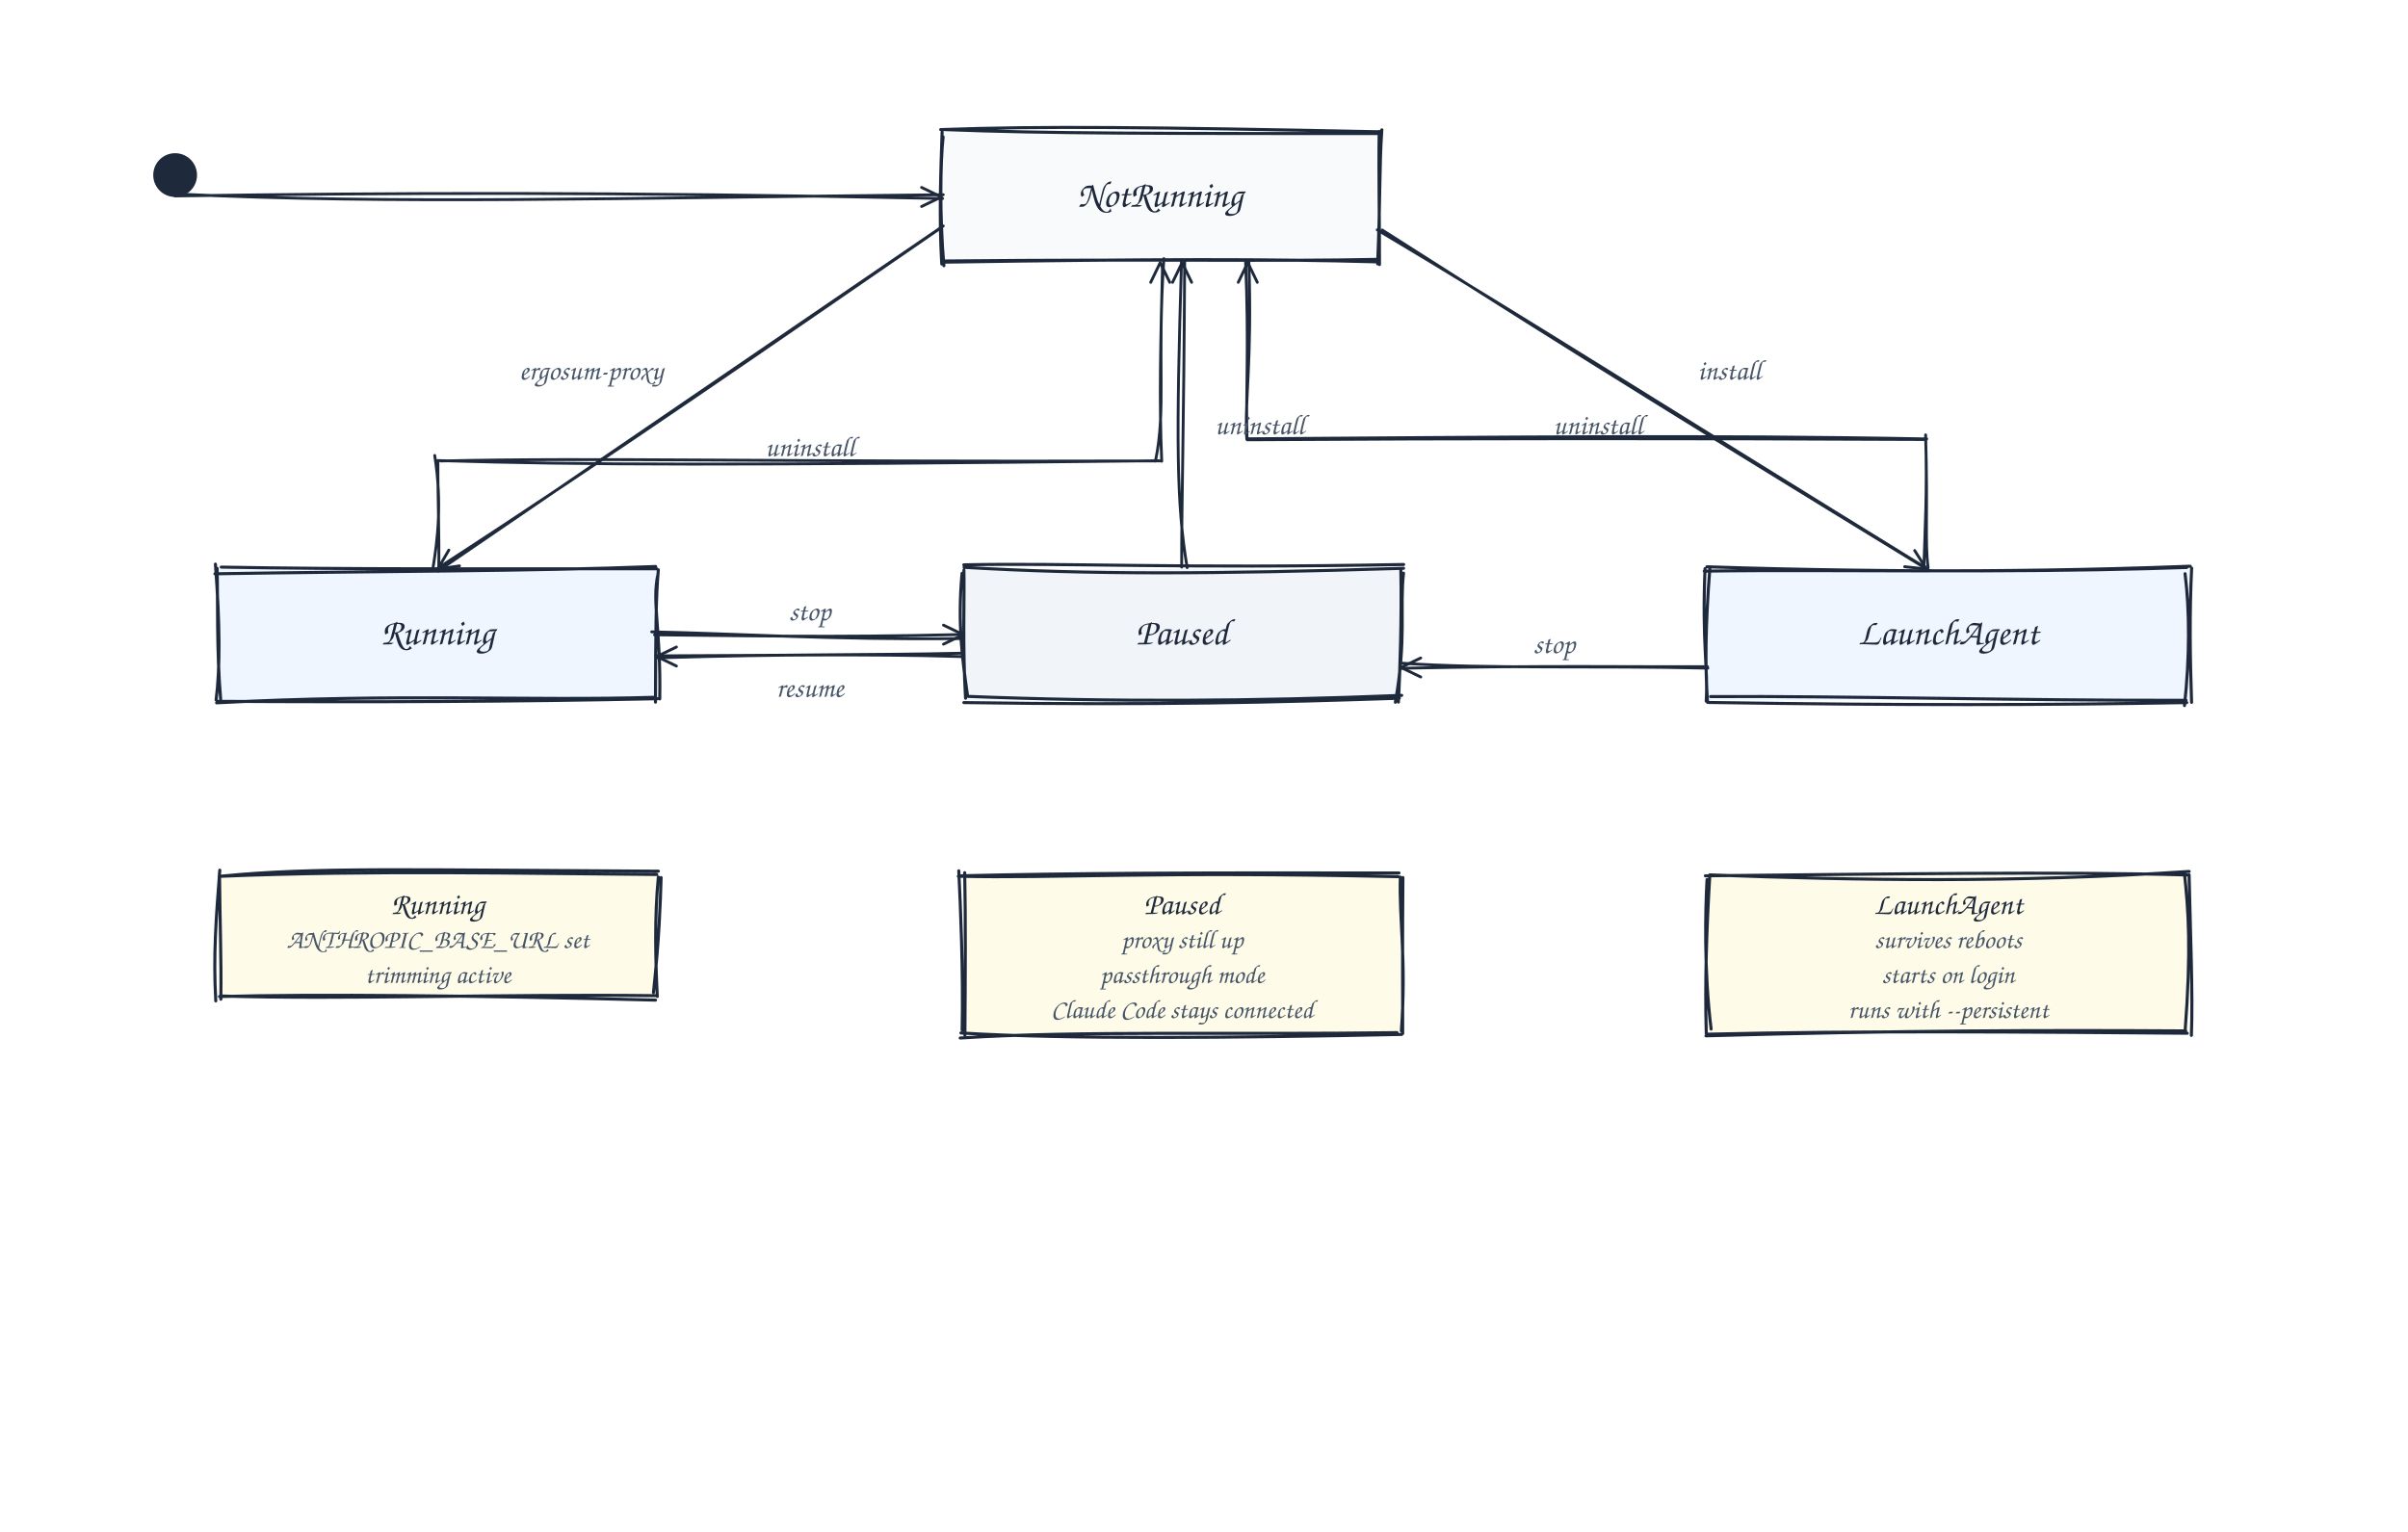
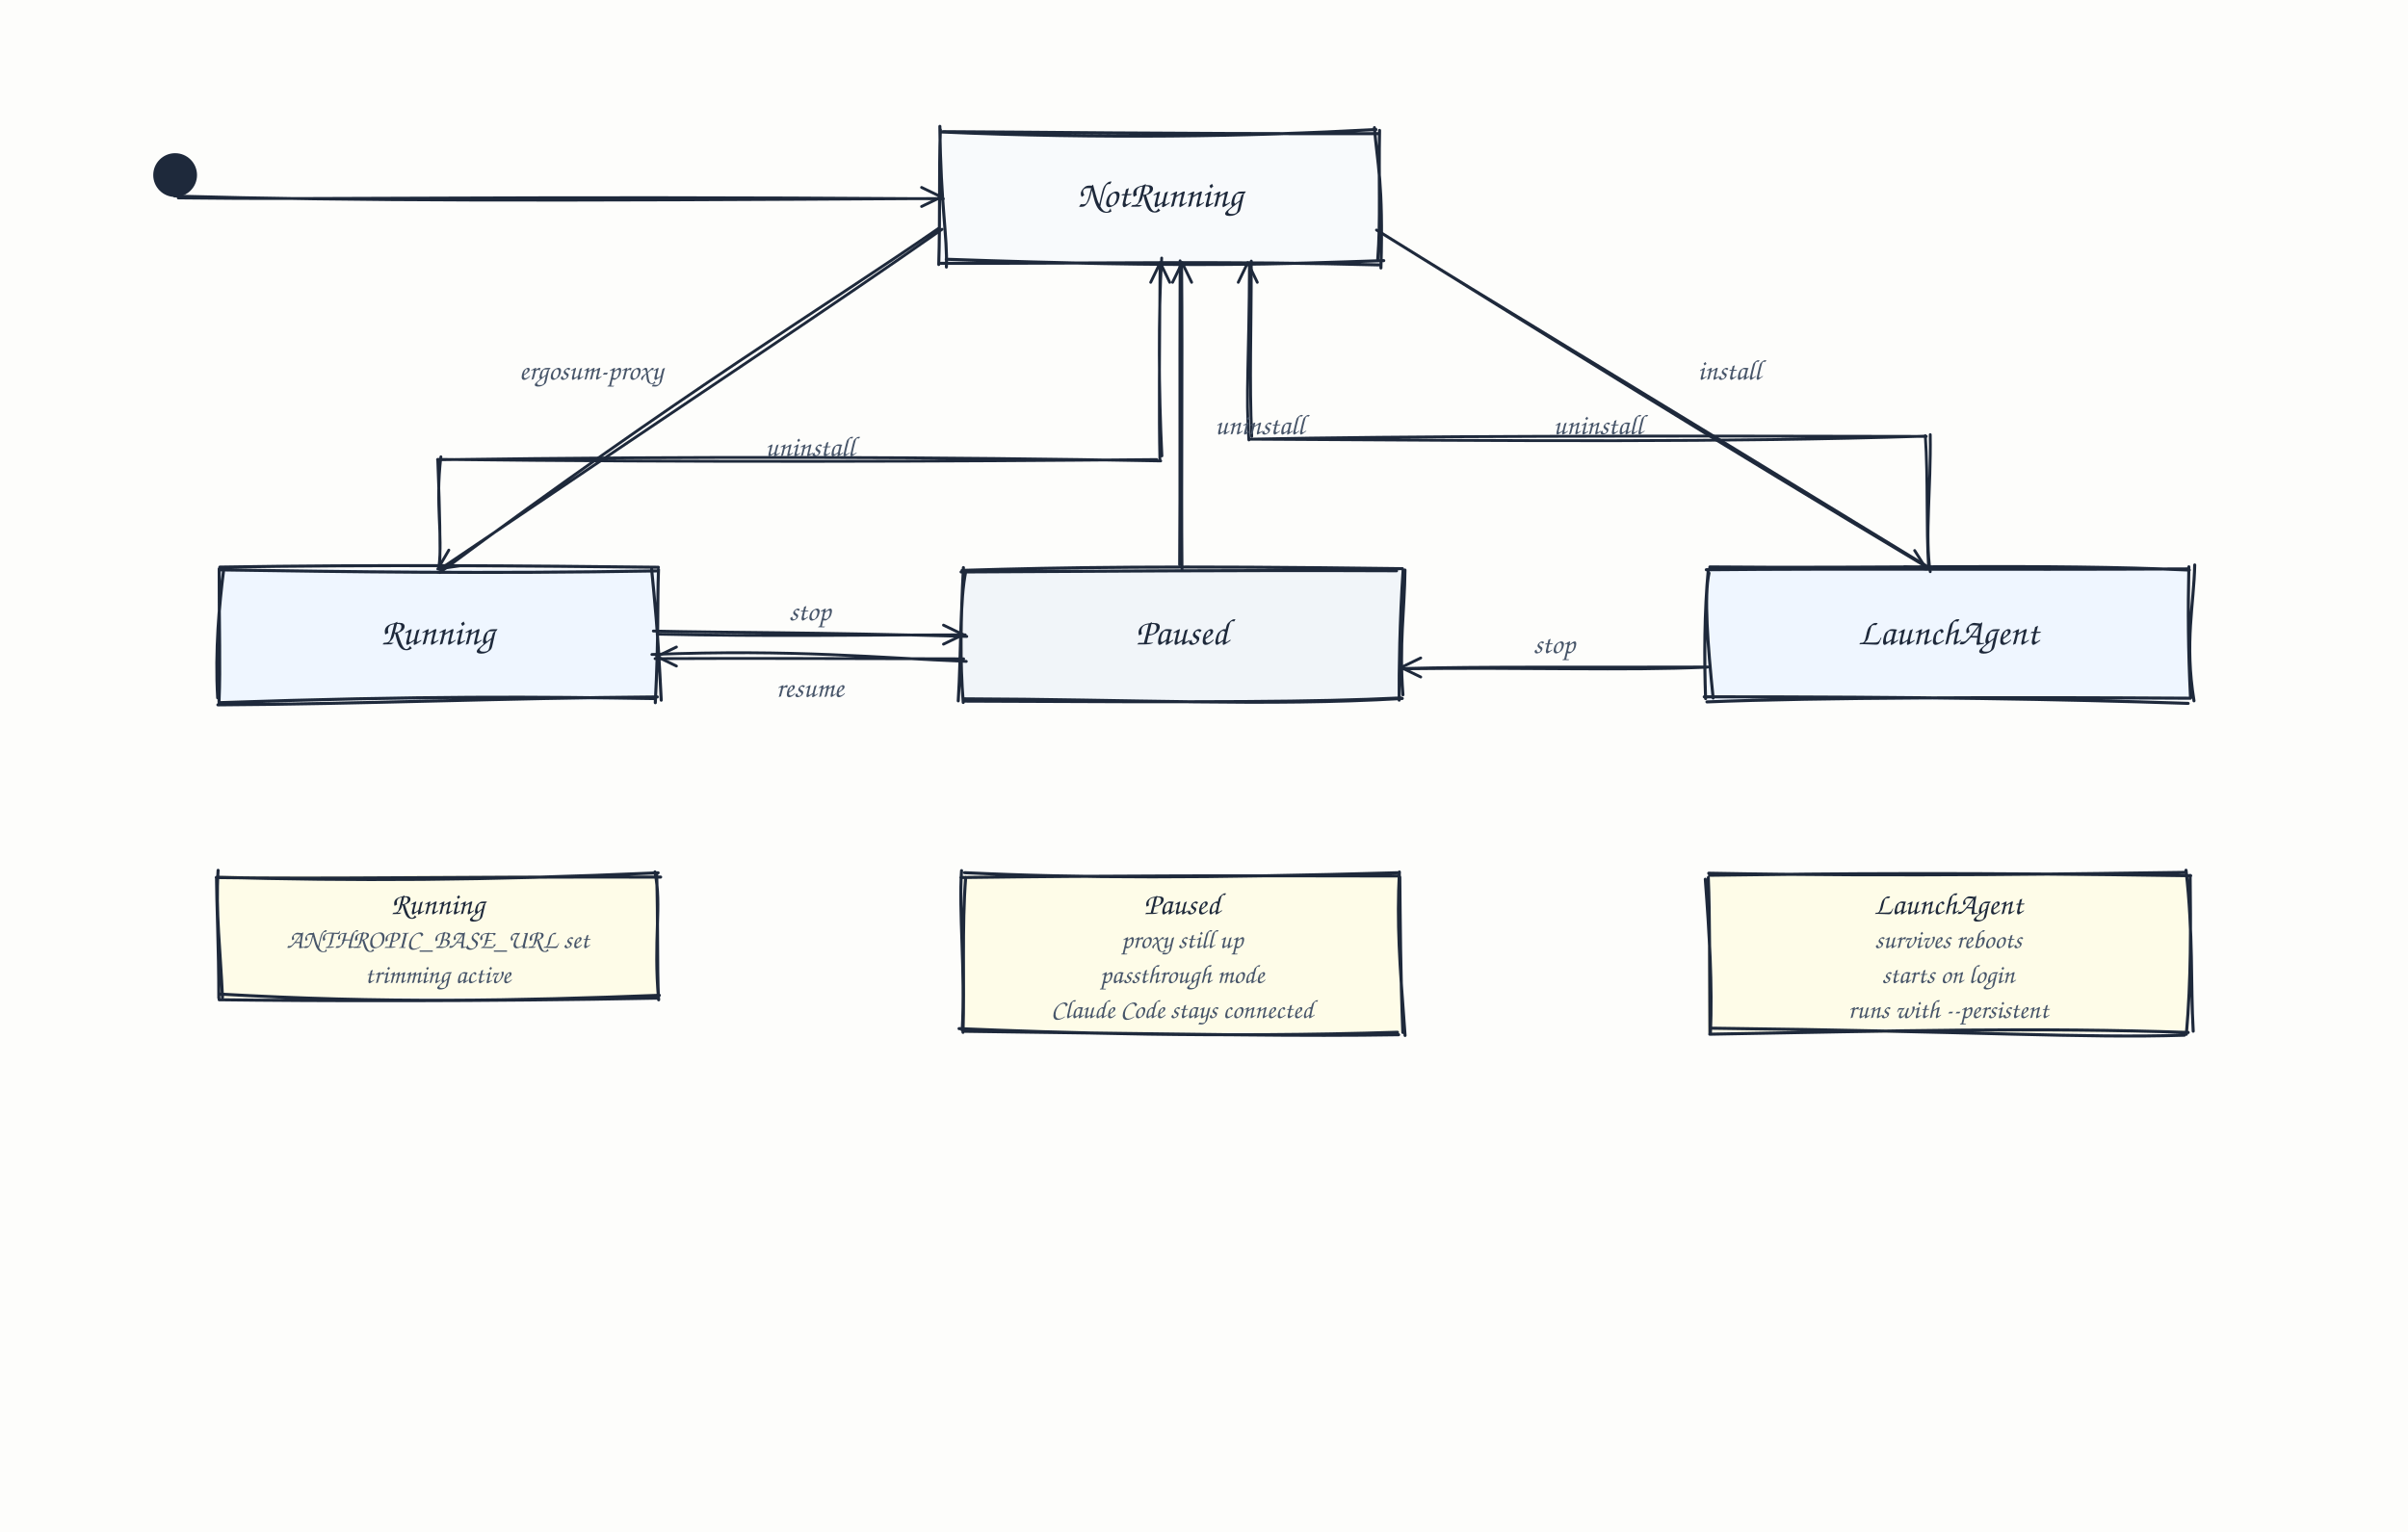
<svg xmlns="http://www.w3.org/2000/svg" viewBox="0 0 1100 700" font-family="'Caveat', 'Kalam', 'Comic Sans MS', cursive">
+   <rect width="1100" height="700" fill="#fdfdfb" />
  <circle cx="80" cy="80" r="10" fill="#1e293b" />
  <path d="M430,60 L630,60 L630,120 L430,120 Z" fill="#f8fafc" />
-   <path d="M429.728,59.221 C476.568,57.54 523.759,58.052 630.728,60.235 M431.06,59.205 C479.338,61.093 530.626,60.989 631.153,61.032 M630.019,60.06 C629.704,79.399 630.23,101.929 630.155,120.892 M631.227,59.314 C630.049,76.447 630.609,90.187 629.317,120.568 M629.496,118.514 C581.707,119.517 531.547,118.312 431.505,119.259 M629.881,119.676 C579.973,118.285 528.754,118.299 430.874,119.796 M431.188,121.425 C429.179,98.893 429.578,73.678 430.828,62.564 M430.199,120.647 C428.864,98.564 429.846,76.136 430.372,60.338" stroke="#1e293b" stroke-width="1.4" fill="none" stroke-linecap="round" stroke-linejoin="round" />
+   <path d="M429.828,60.29 C502.959,63.479 570.147,62.394 628.56,59.197 M430.745,60.163 C476.478,60.353 523.668,61.173 629.711,61.075 M627.86,58.334 C629.13,74.469 631.962,83.362 630.818,122.443 M630.195,59.588 C629.717,82.08 630.799,100.453 629.352,118.762 M632.114,119.083 C585.548,120.638 544.794,122.41 432.257,118.459 M630.286,121.054 C565.525,119.249 502.008,120.382 429.907,120.335 M432.32,122.031 C432.861,108.22 429.71,93.861 429.342,57.745 M428.835,120.856 C429.487,100.06 428.908,79.467 429.562,59.224" stroke="#1e293b" stroke-width="1.4" fill="none" stroke-linecap="round" stroke-linejoin="round" />
  <text x="530" y="90" font-size="17" fill="#1e293b" text-anchor="middle" dominant-baseline="middle">NotRunning</text>
  <path d="M100,260 L300,260 L300,320 L100,320 Z" fill="#eff6ff" />
-   <path d="M98.177,262.194 C169.576,261.007 244.609,261.037 299.523,258.86 M101.063,259.138 C159.353,260.198 220.7,259.866 299.989,259.903 M300.619,262.123 C297.659,275.377 301.985,287.209 301.374,319.367 M300.736,260.376 C299.598,273.172 299.553,288.052 299.426,320.839 M298.829,318.627 C241.792,320.358 182.33,316.758 98.961,321.153 M300.417,319.27 C234.595,320.644 170.541,320.89 99.546,320.47 M98.719,319.822 C100.593,305.322 100.484,285.083 98.402,257.777 M100.788,319.437 C98.93,297.716 99.56,274.286 99.185,259.734" stroke="#1e293b" stroke-width="1.4" fill="none" stroke-linecap="round" stroke-linejoin="round" />
+   <path d="M100.459,260.399 C160.639,261.27 219.838,262.244 300.308,260.868 M100.443,259.139 C171.652,257.967 242.633,258.548 300.747,259.211 M297.68,260.173 C299.055,274.809 300.345,285.045 302.058,319.943 M300.808,260.281 C300.207,276.376 300.94,290.596 299.351,321.098 M300.253,318.456 C230.532,318.934 164.827,321.735 99.537,322.077 M299.32,319.208 C246.843,318.372 192.852,317.893 100.073,321.083 M99.441,318.874 C98.204,297.132 100.221,275.763 102.108,260.882 M100.048,320.576 C100.753,304.066 100.049,288.827 100.131,259.915" stroke="#1e293b" stroke-width="1.4" fill="none" stroke-linecap="round" stroke-linejoin="round" />
  <text x="200" y="290" font-size="17" fill="#1e293b" text-anchor="middle" dominant-baseline="middle">Running</text>
  <path d="M780,260 L1000,260 L1000,320 L780,320 Z" fill="#eff6ff" />
-   <path d="M778.516,260.989 C842.612,260.018 904.18,262.378 1000.51,258.729 M779.734,258.986 C867.739,261.91 953.721,260.942 998.93,259.301 M998.16,262.151 C1000.258,278.703 1000.332,300.453 997.892,322.407 M1001.164,259.598 C1000.162,280.003 1000.452,300.498 1001.134,320.936 M998.608,319.998 C923.388,320.164 842.758,317.952 781.414,318.295 M998.937,321.043 C934.53,322.204 870.415,322.346 780.613,320.986 M779.421,320.382 C780.367,305.583 777.433,293.948 778.879,259.845 M780.021,320.95 C778.923,304.365 778.979,286.5 781.112,259.272" stroke="#1e293b" stroke-width="1.4" fill="none" stroke-linecap="round" stroke-linejoin="round" />
+   <path d="M781.095,259.058 C859.051,259.841 934.02,257.493 1000.102,260.486 M779.457,260.341 C844.502,259.734 908.307,260.404 999.64,259.958 M1002.567,258.153 C1002.229,276.131 997.837,293.405 1002.238,320.236 M999.9,258.994 C999.457,279.446 999.578,296.796 1000.658,318.873 M999.563,321.405 C939.694,319.433 880.111,318.411 778.512,318.406 M1000.607,319.048 C916.514,318.552 831.153,318.641 779.755,320.731 M782.581,318.957 C780.057,294.439 778.404,272.348 780.677,261.885 M779.138,319.222 C778.488,301.251 778.558,279.221 780.385,260.167" stroke="#1e293b" stroke-width="1.4" fill="none" stroke-linecap="round" stroke-linejoin="round" />
  <text x="890" y="290" font-size="17" fill="#1e293b" text-anchor="middle" dominant-baseline="middle">LaunchAgent</text>
  <path d="M440,260 L640,260 L640,320 L440,320 Z" fill="#f1f5f9" />
-   <path d="M440.278,258.094 C489.221,257.117 535.764,259.895 641.21,257.947 M440.398,259.237 C496.814,262.608 553.019,262.41 641.155,259.682 M641.138,261.886 C639.36,277.993 642.577,291.504 637.419,320.896 M639.915,259.846 C640.359,282.91 639.52,306.383 638.82,320.805 M640.308,317.746 C572.412,320.472 508.077,320.821 442.2,318.209 M639.212,319.043 C583.572,320.885 529.256,322.358 440.294,321.04 M441.92,317.406 C439.582,300.971 437.382,284.989 439.465,261.991 M441.084,319.032 C439.662,295.743 440.618,273.419 440.323,260.504" stroke="#1e293b" stroke-width="1.4" fill="none" stroke-linecap="round" stroke-linejoin="round" />
+   <path d="M439.032,261.354 C499.221,261.081 560.959,260.483 637.961,260.805 M439.497,260.638 C486.691,259.228 533.378,258.439 640.651,259.859 M641.808,260.47 C641.607,279.084 639.074,294.378 640.871,317.48 M640.959,260.439 C639.415,283.454 639.061,306.908 639.157,319.931 M640.567,319.165 C578.387,322.816 515.855,319.55 440.416,319.327 M640.064,318.92 C598.757,320.871 557.323,320.912 440.259,320.363 M437.736,320.256 C439.2,297.397 438.322,274.184 441.269,260.656 M440.013,320.999 C438.498,302.402 438.882,283.16 440.097,259.364" stroke="#1e293b" stroke-width="1.4" fill="none" stroke-linecap="round" stroke-linejoin="round" />
  <text x="540" y="290" font-size="17" fill="#1e293b" text-anchor="middle" dominant-baseline="middle">Paused</text>
  <path d="M100,400 L300,400 L300,456 L100,456 Z" fill="#fefce8" />
-   <path d="M101.368,400.334 C143.735,396.18 185.245,397.527 300.757,398.089 M100.109,400.439 C170.192,397.563 240.394,399.195 299.989,399.593 M302.004,401.002 C301.65,412.959 301.108,429.257 298.502,453.544 M300.743,400.772 C298.909,419.122 299.482,439.808 300.256,455.32 M299.263,454.965 C228.813,454.133 156.951,456.843 100.8,455.108 M299.435,456.997 C220.51,454.912 142.78,454.145 100.295,455.369 M98.568,457.355 C97.395,436.547 98.708,419.563 100.404,397.618 M100.89,456.595 C101.156,438.304 100.434,420.7 100.265,398.722" stroke="#1e293b" stroke-width="1.4" fill="none" stroke-linecap="round" stroke-linejoin="round" />
+   <path d="M98.793,400.988 C150.944,401.752 200.784,400.588 301.788,400.778 M98.984,400.838 C161.051,402.566 220.806,402.385 300.648,398.834 M299.187,398.411 C302.369,413.552 298.438,429.74 300.878,456.863 M299.98,399.715 C300.66,420.258 300.095,441.18 300.802,456.572 M301.197,454.797 C236.716,457.29 175.117,458.563 100.036,454.219 M300.132,456.09 C221.825,457.619 142.167,457.376 100.126,456.826 M101.625,455.689 C100.721,434.851 98.407,416.221 99.63,397.693 M99.96,456.044 C99.99,434.155 98.925,411.16 98.916,401.196" stroke="#1e293b" stroke-width="1.4" fill="none" stroke-linecap="round" stroke-linejoin="round" />
  <text x="200" y="414" font-size="14" fill="#1e293b" text-anchor="middle" dominant-baseline="middle">Running</text>
  <text x="200" y="430" font-size="12" fill="#475569" text-anchor="middle" dominant-baseline="middle">ANTHROPIC_BASE_URL set</text>
  <text x="200" y="446" font-size="12" fill="#475569" text-anchor="middle" dominant-baseline="middle">trimming active</text>
  <path d="M440,400 L640,400 L640,472 L440,472 Z" fill="#fefce8" />
-   <path d="M437.775,400.399 C481.576,401.457 526.265,398.1 638.703,400.592 M439.17,400.186 C489.407,398.984 540.407,398.744 639.072,398.906 M639.681,400.775 C639.115,420.584 642.497,438.158 640.166,471.096 M640.866,400.983 C640.626,427.64 640.751,452.908 640.762,472.272 M638.169,471.857 C565.315,472.879 492.005,470.865 438.634,474.317 M640.269,472.676 C564.162,474.279 487.051,474.955 438.962,472.013 M439.518,470.694 C440.083,443.991 438.756,414.139 437.984,397.93 M440.769,473.007 C440.987,445.893 441.131,420.181 440.682,398.762" stroke="#1e293b" stroke-width="1.4" fill="none" stroke-linecap="round" stroke-linejoin="round" />
+   <path d="M440.629,398.769 C493.159,401.309 550.682,401.289 639.061,398.78 M438.936,400.975 C506.244,400.083 573.141,400.141 639.268,400.27 M639.257,398.452 C638.087,422.146 639.323,439.579 641.849,473.149 M639.445,400.793 C639.633,421.237 639.768,445.162 640.829,471.788 M638.38,471.681 C557.78,474.297 481.726,471.887 438.107,470.025 M638.907,472.814 C594.739,473.533 551.499,472.739 440.907,471.236 M439.567,470.808 C441.035,443.412 437.936,416.426 439.251,397.83 M439.915,471.72 C440.619,449.212 439.33,423.848 441.139,400.87" stroke="#1e293b" stroke-width="1.4" fill="none" stroke-linecap="round" stroke-linejoin="round" />
  <text x="540" y="414" font-size="14" fill="#1e293b" text-anchor="middle" dominant-baseline="middle">Paused</text>
  <text x="540" y="430" font-size="12" fill="#475569" text-anchor="middle" dominant-baseline="middle">proxy still up</text>
  <text x="540" y="446" font-size="12" fill="#475569" text-anchor="middle" dominant-baseline="middle">passthrough mode</text>
  <text x="540" y="462" font-size="12" fill="#475569" text-anchor="middle" dominant-baseline="middle">Claude Code stays connected</text>
  <path d="M780,400 L1000,400 L1000,472 L780,472 Z" fill="#fefce8" />
-   <path d="M781.04,399.771 C849.507,402.349 920.452,403.454 1000.025,398.208 M779.037,400.197 C861.551,399.397 942.526,398.16 999.186,399.816 M997.819,398.537 C999.753,416.502 1001.014,433.667 998.146,471.726 M999.997,399.734 C1000.611,427.394 1001.785,454.827 1001.049,473.116 M998.468,471.066 C932.936,470.692 868.437,470.823 779.307,473.314 M999.147,472.134 C925.83,471.559 849.357,470.896 780.105,472.567 M781.654,470.214 C778.338,443.362 779.037,415.831 779.784,401.899 M779.441,472.194 C778.796,448.674 779.547,425.225 781.018,400.631" stroke="#1e293b" stroke-width="1.4" fill="none" stroke-linecap="round" stroke-linejoin="round" />
+   <path d="M780.566,399.018 C869.043,400.65 956.465,399.17 998.152,398.633 M780.941,399.945 C839.036,399.149 898.493,398.653 1000.737,400.157 M998.594,397.648 C1001.936,426.166 1000.637,450.176 1001.886,471.204 M1000.472,400.001 C1000.736,423.057 1000.977,447.655 998.75,472.613 M997.847,473.029 C951.391,474.51 904.065,471.238 781.826,469.836 M999.591,471.786 C932.23,469.397 864.397,471.06 781.032,472.571 M781.344,472.299 C782.247,450.276 780.88,426.531 779.004,401.762 M781.124,472.547 C780.951,443.672 781.068,416.999 780.36,401.009" stroke="#1e293b" stroke-width="1.4" fill="none" stroke-linecap="round" stroke-linejoin="round" />
  <text x="890" y="414" font-size="14" fill="#1e293b" text-anchor="middle" dominant-baseline="middle">LaunchAgent</text>
  <text x="890" y="430" font-size="12" fill="#475569" text-anchor="middle" dominant-baseline="middle">survives reboots</text>
  <text x="890" y="446" font-size="12" fill="#475569" text-anchor="middle" dominant-baseline="middle">starts on login</text>
  <text x="890" y="462" font-size="12" fill="#475569" text-anchor="middle" dominant-baseline="middle">runs with --persistent</text>
-   <path d="M80.141,88.621 C179.511,93.471 280.22,90.467 430.9,88.974 M79.911,89.541 C179.125,88.088 277.134,87.569 430.596,90.712" stroke="#1e293b" stroke-width="1.3" fill="none" stroke-linecap="round" />
+   <path d="M81.434,90.451 C153.537,91.372 228.723,89.472 430.924,90.835 M79.735,89.571 C163.028,91.864 245.61,91.847 429.836,90.709" stroke="#1e293b" stroke-width="1.3" fill="none" stroke-linecap="round" />
  <path d="M430,90 L420.996,94.35 M430,90 L420.996,85.65" stroke="#1e293b" stroke-width="1.3" fill="none" stroke-linecap="round" />
-   <path d="M430.902,103.237 C343.733,162.893 256.228,222.49 200.065,260.937 M429.382,104.397 C355.139,155.434 282.53,206.115 199.66,259.861" stroke="#1e293b" stroke-width="1.3" fill="none" stroke-linecap="round" />
+   <path d="M428.82,104.301 C374.321,141.855 314.569,177.422 200.908,261.627 M430.366,104.767 C379.13,140.586 326.336,175.333 200.789,260.205" stroke="#1e293b" stroke-width="1.3" fill="none" stroke-linecap="round" />
  <path d="M200,260 L205.036,251.361 M200,260 L209.898,258.575" stroke="#1e293b" stroke-width="1.3" fill="none" stroke-linecap="round" />
  <text x="270" y="170" font-size="13" fill="#475569" text-anchor="middle" dominant-baseline="middle">ergosum-proxy</text>
-   <path d="M631.405,105.102 C686.854,140.477 740.734,174.829 881.132,260.629 M629.14,105.026 C693.103,143.073 756.367,183.53 880.703,260.118" stroke="#1e293b" stroke-width="1.3" fill="none" stroke-linecap="round" />
+   <path d="M628.805,105.106 C708.14,154.428 785.384,202.566 881.44,259.883 M629.342,105.371 C681.945,138.217 736.092,170.605 880.843,259.114" stroke="#1e293b" stroke-width="1.3" fill="none" stroke-linecap="round" />
  <path d="M880,260 L870.055,258.952 M880,260 L874.639,251.558" stroke="#1e293b" stroke-width="1.3" fill="none" stroke-linecap="round" />
  <text x="790" y="170" font-size="13" fill="#475569" text-anchor="middle" dominant-baseline="middle">install</text>
-   <path d="M297.696,288.718 C337.241,289.509 379.059,292.425 438.823,291.794 M299.006,290.078 C339.901,290.452 379.396,291.403 439.12,289.938" stroke="#1e293b" stroke-width="1.3" fill="none" stroke-linecap="round" />
+   <path d="M298.441,288.346 C333.229,289.151 370.24,288.797 441.647,290.828 M300.359,289.768 C350.049,290.95 398.371,290.066 440.927,290.074" stroke="#1e293b" stroke-width="1.3" fill="none" stroke-linecap="round" />
  <path d="M440,290 L430.996,294.35 M440,290 L430.996,285.65" stroke="#1e293b" stroke-width="1.3" fill="none" stroke-linecap="round" />
  <text x="370" y="280" font-size="13" fill="#475569" text-anchor="middle" dominant-baseline="middle">stop</text>
-   <path d="M780.143,305.317 C729.88,304.072 679.466,305.788 640.483,303.039 M780.009,304.647 C744.956,304.774 707.692,304.023 640.168,305.352" stroke="#1e293b" stroke-width="1.3" fill="none" stroke-linecap="round" />
+   <path d="M779.808,304.876 C741.32,306.6 699.37,304.861 640.752,305.615 M780.387,304.782 C727.772,304.994 675.196,304.49 640.97,305.468" stroke="#1e293b" stroke-width="1.3" fill="none" stroke-linecap="round" />
  <path d="M640,305 L649.004,300.65 M640,305 L649.004,309.35" stroke="#1e293b" stroke-width="1.3" fill="none" stroke-linecap="round" />
  <text x="710" y="295" font-size="13" fill="#475569" text-anchor="middle" dominant-baseline="middle">stop</text>
-   <path d="M438.761,298.482 C400.678,299.41 360.423,298.74 300.353,300.608 M439.017,300.018 C396.475,298.669 350.832,299.571 299.602,299.682" stroke="#1e293b" stroke-width="1.3" fill="none" stroke-linecap="round" />
+   <path d="M441.419,302.22 C401.717,300.668 362.959,296.538 297.785,299.059 M440.208,301.046 C390.788,300.98 341.923,300.73 299.237,300.965" stroke="#1e293b" stroke-width="1.3" fill="none" stroke-linecap="round" />
  <path d="M300,300 L309.004,295.65 M300,300 L309.004,304.35" stroke="#1e293b" stroke-width="1.3" fill="none" stroke-linecap="round" />
  <text x="370" y="315" font-size="13" fill="#475569" text-anchor="middle" dominant-baseline="middle">resume</text>
-   <path d="M197.788,259.602 C199.796,247.186 202.075,230.15 198.58,208.121 M200.412,260.298 C200.749,244.158 199.932,228.509 200.048,210.725" stroke="#1e293b" stroke-width="1.3" fill="none" stroke-linecap="round" />
-   <path d="M201.446,210.641 C272.621,208.972 346.974,211.168 530.138,210.62 M199.771,210.447 C266.48,212.49 333.233,212.703 529.293,210.539" stroke="#1e293b" stroke-width="1.3" fill="none" stroke-linecap="round" />
-   <path d="M527.828,210.644 C532.806,186.983 528.466,166.384 531.668,118.19 M530.69,210.749 C529.462,183.25 530.228,155.109 531.073,121.006" stroke="#1e293b" stroke-width="1.3" fill="none" stroke-linecap="round" />
+   <path d="M200.477,259.38 C202.361,243.512 198.764,231.654 201.408,208.734 M200.934,259.234 C201.095,248.115 201.017,235.875 199.983,210.582" stroke="#1e293b" stroke-width="1.3" fill="none" stroke-linecap="round" />
+   <path d="M199.916,209.913 C317.016,211.326 434.093,210.867 528.409,209.99 M199.876,210.084 C317.389,208.399 434.487,208.77 530.223,210.624" stroke="#1e293b" stroke-width="1.3" fill="none" stroke-linecap="round" />
+   <path d="M530.773,208.317 C529.31,178.001 529.113,144.837 530.669,117.904 M529.853,210.526 C529.376,188.508 529.677,165.904 529.921,120.573" stroke="#1e293b" stroke-width="1.3" fill="none" stroke-linecap="round" />
  <path d="M530,120 L534.35,129.004 M530,120 L525.65,129.004" stroke="#1e293b" stroke-width="1.3" fill="none" stroke-linecap="round" />
  <text x="370" y="205" font-size="13" fill="#475569" text-anchor="middle" dominant-baseline="middle">uninstall</text>
-   <path d="M878.81,260.206 C879.287,243.697 880.472,224.216 879.642,198.711 M880.788,259.441 C879.234,247.646 880.716,234.468 879.642,198.963" stroke="#1e293b" stroke-width="1.3" fill="none" stroke-linecap="round" />
-   <path d="M879.189,200.842 C774.758,200.348 669.686,200.32 569.765,200.977 M880.144,200.554 C782.025,198.651 686.188,199.724 569.714,200.483" stroke="#1e293b" stroke-width="1.3" fill="none" stroke-linecap="round" />
-   <path d="M569.543,200.595 C568.426,183.158 572.077,166.034 570.478,119.054 M569.649,199.807 C569.006,179.833 570.656,158.463 568.986,119.248" stroke="#1e293b" stroke-width="1.3" fill="none" stroke-linecap="round" />
+   <path d="M881.752,261.238 C879.274,244.915 882.158,223.306 881.764,198.601 M880.997,259.339 C879.832,240.515 880.841,219.205 879.511,199.118" stroke="#1e293b" stroke-width="1.3" fill="none" stroke-linecap="round" />
+   <path d="M879.53,199.293 C787.894,202.259 695.817,201.398 570.596,200.676 M879.925,199.409 C759.247,199.077 637.307,199.231 570.624,200.671" stroke="#1e293b" stroke-width="1.3" fill="none" stroke-linecap="round" />
+   <path d="M571.809,199.41 C570.669,173.873 571.642,151.533 571.607,119.295 M570.514,201.028 C568.966,181.074 570.633,164.221 570.767,120.187" stroke="#1e293b" stroke-width="1.3" fill="none" stroke-linecap="round" />
  <path d="M570,120 L574.35,129.004 M570,120 L565.65,129.004" stroke="#1e293b" stroke-width="1.3" fill="none" stroke-linecap="round" />
  <text x="730" y="195" font-size="13" fill="#475569" text-anchor="middle" dominant-baseline="middle">uninstall</text>
-   <path d="M542.303,259.37 C537.427,230.237 537.233,201.562 539.742,118.968 M539.807,259.143 C539.724,228.891 540.78,199.263 541.166,119.145" stroke="#1e293b" stroke-width="1.3" fill="none" stroke-linecap="round" />
+   <path d="M538.843,258.064 C539.196,218.596 538.82,178.296 539.081,119.169 M539.973,260.706 C539.571,216.099 540.224,172.276 539.799,121.035" stroke="#1e293b" stroke-width="1.3" fill="none" stroke-linecap="round" />
  <path d="M540,120 L544.35,129.004 M540,120 L535.65,129.004" stroke="#1e293b" stroke-width="1.3" fill="none" stroke-linecap="round" />
  <text x="555" y="195" font-size="13" fill="#475569" text-anchor="start" dominant-baseline="middle">uninstall</text>
</svg>
